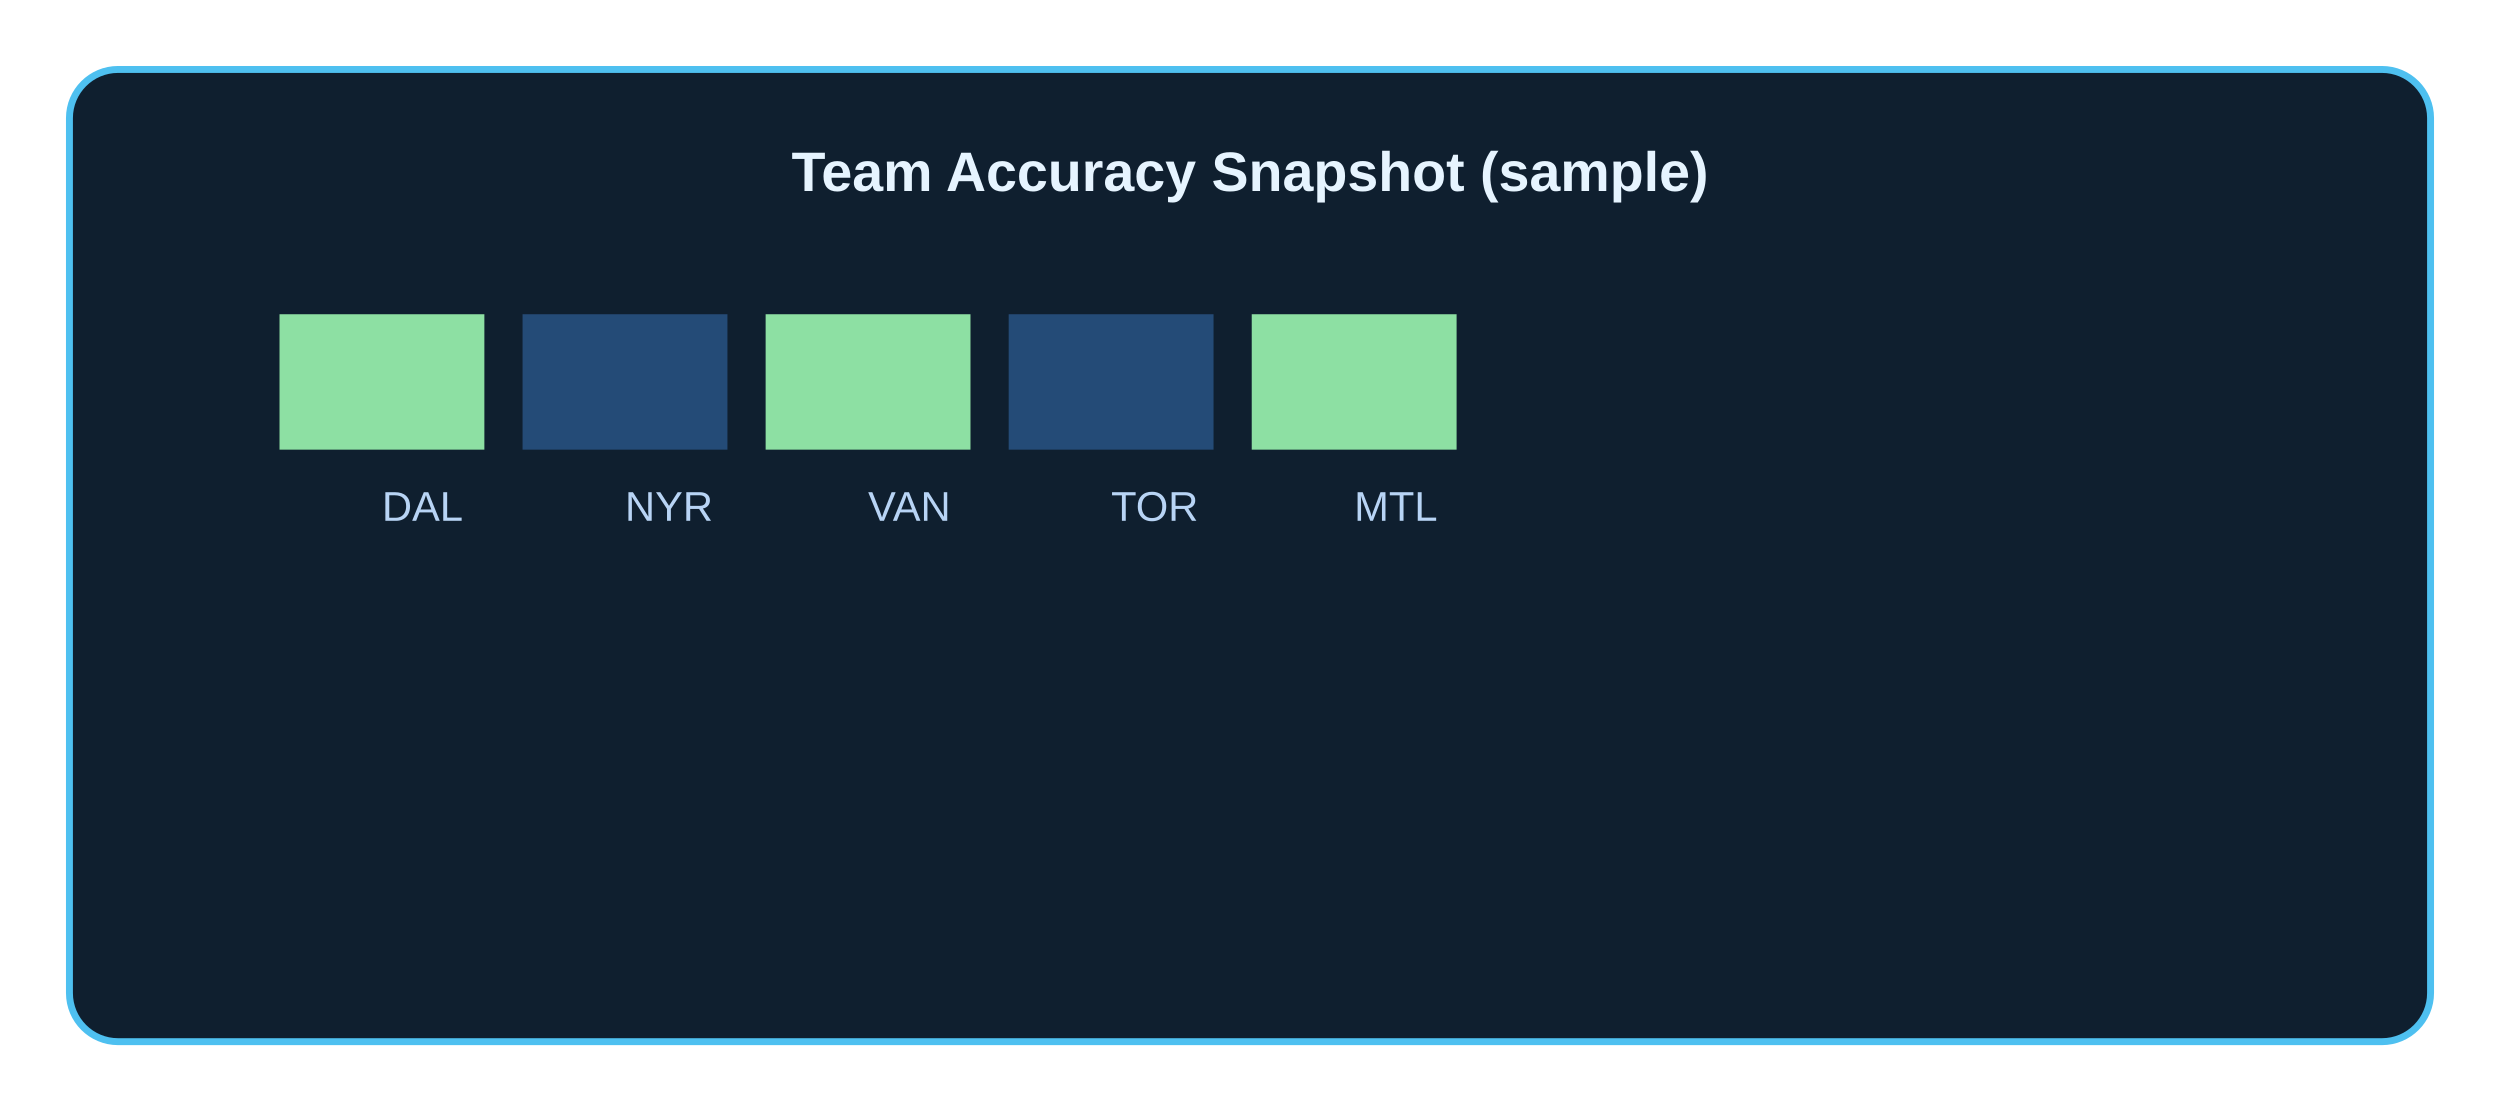
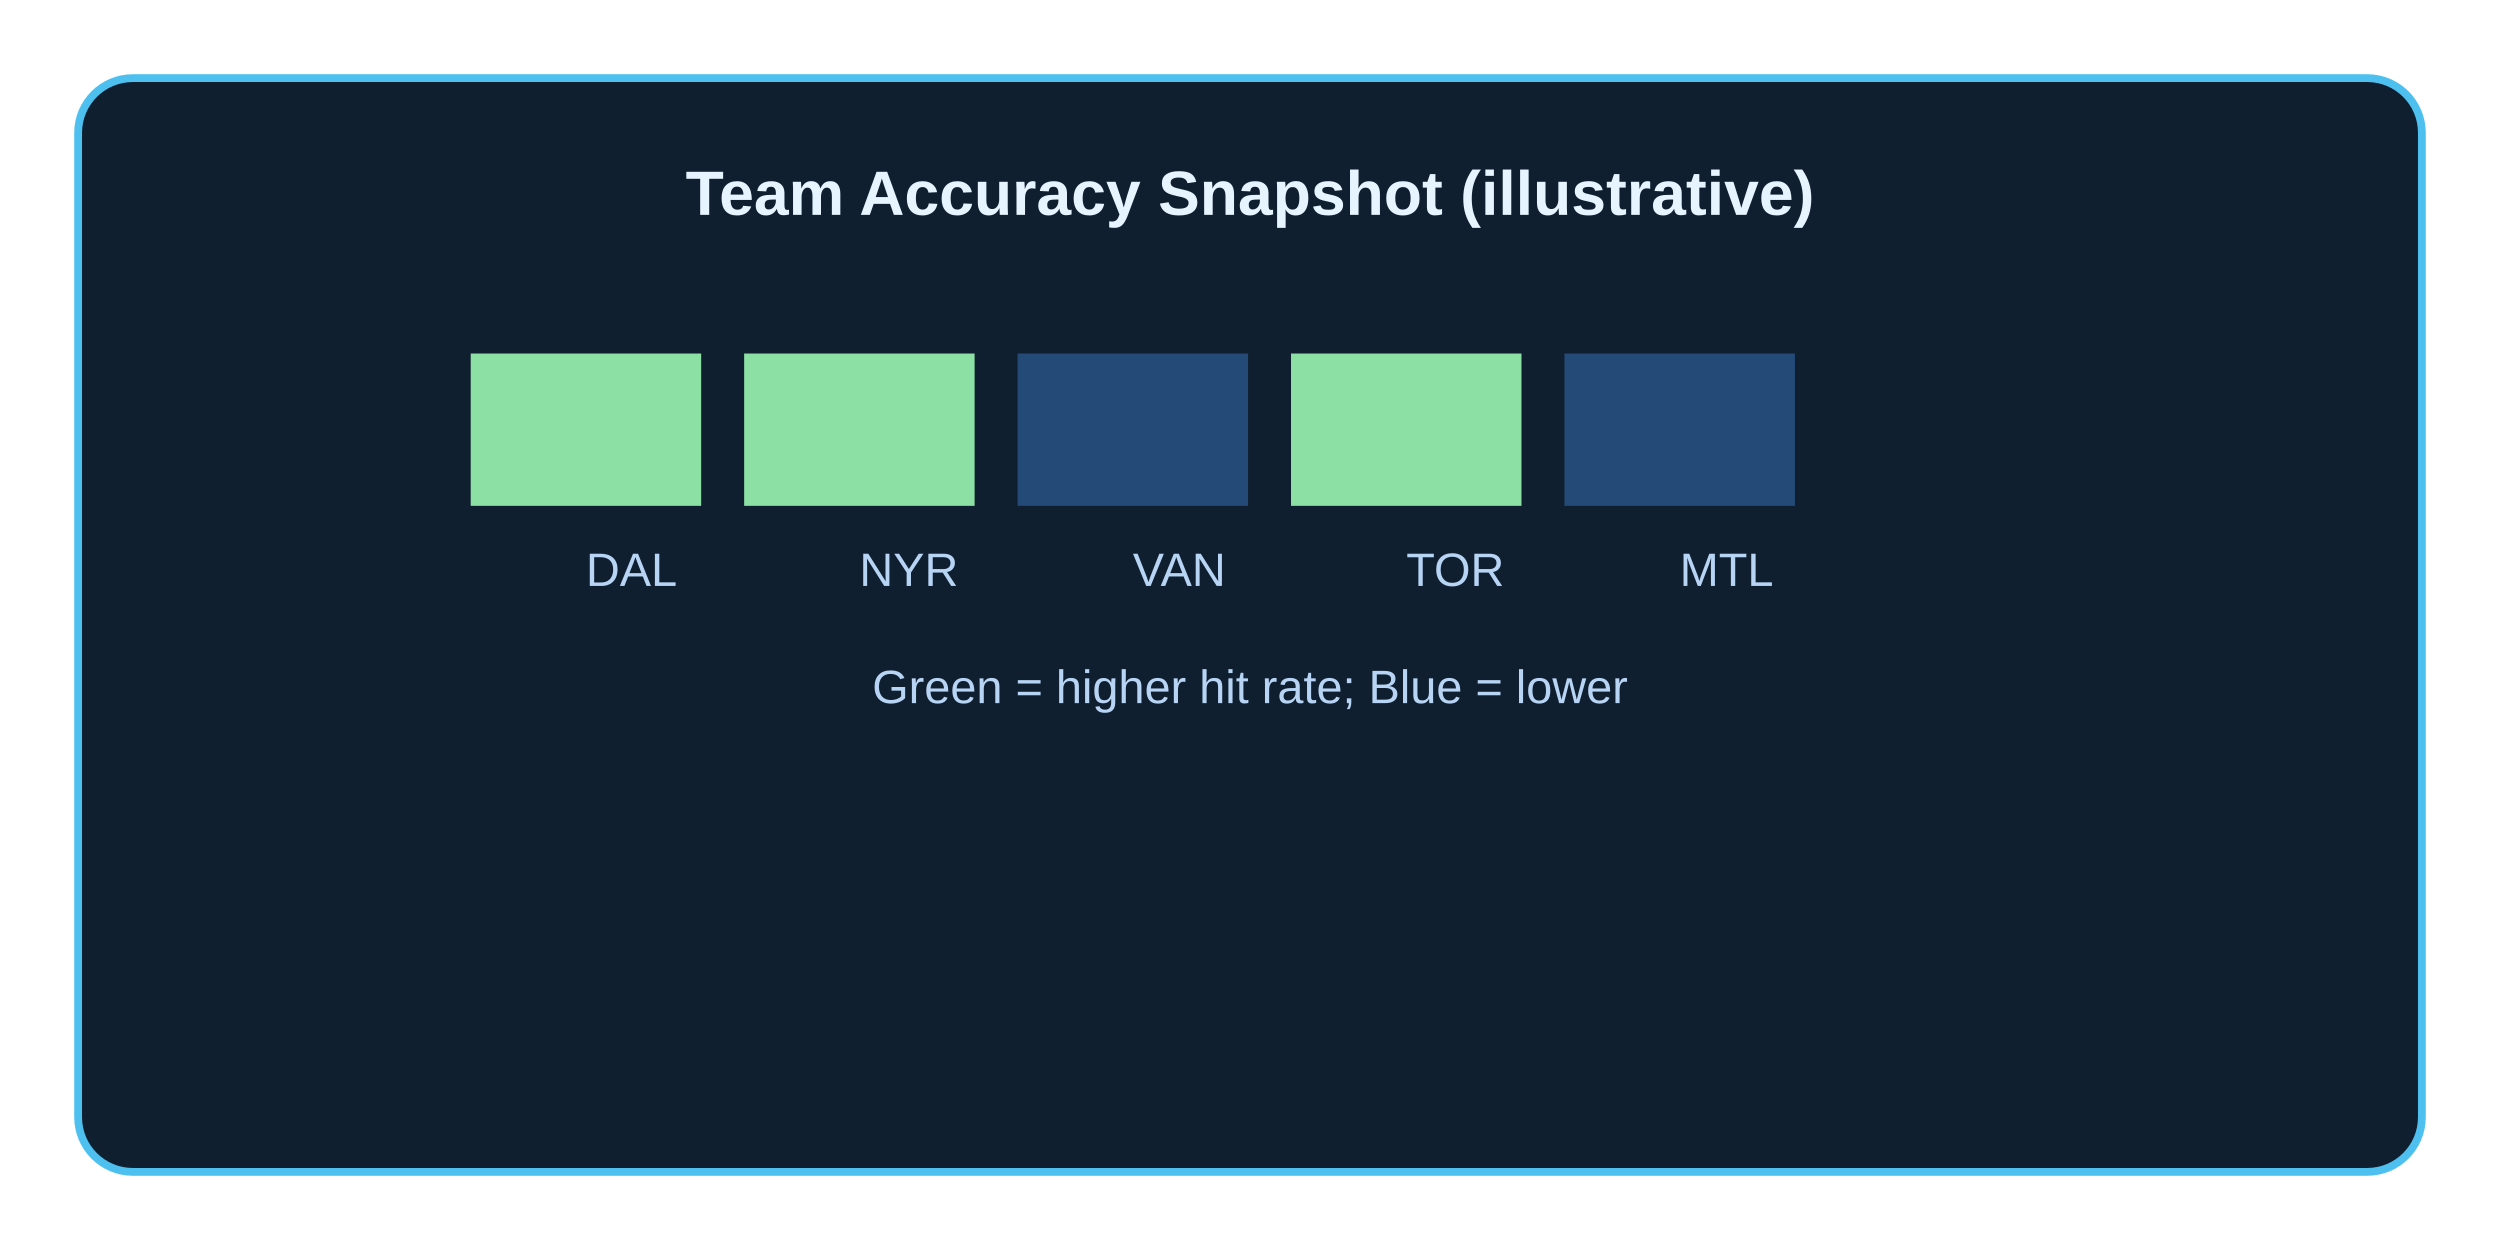
- <svg xmlns="http://www.w3.org/2000/svg" width="720" height="320" viewBox="0 0 720 320">
+ <svg xmlns="http://www.w3.org/2000/svg" width="640" height="320" viewBox="0 0 640 320">
  <style>.bg{fill:#0f1f2f;stroke:#4ec0f0;stroke-width:2;rx:14;ry:14;}.title{fill:#e6f4ff;font-family:'Helvetica Neue',Arial,sans-serif;font-size:16px;font-weight:700;}.cell{stroke:#0f1f2f;stroke-width:1;}.hi{fill:#8de0a3;}.mid{fill:#244b77;}.label{fill:#b8d4f5;font-family:'Helvetica Neue',Arial,sans-serif;font-size:12px;}</style>
-   <rect class="bg" x="20" y="20" width="680" height="280" />
-   <text class="title" x="360" y="55" text-anchor="middle">Team Accuracy Snapshot (sample)</text>
-   <g transform="translate(80,90)">
+   <rect class="bg" x="20" y="20" width="600" height="280" />
+   <text class="title" x="320" y="55" text-anchor="middle">Team Accuracy Snapshot (illustrative)</text>
+   <g transform="translate(120,90)">
    <rect class="cell hi" x="0" y="0" width="60" height="40" />
-     <rect class="cell mid" x="70" y="0" width="60" height="40" />
-     <rect class="cell hi" x="140" y="0" width="60" height="40" />
-     <rect class="cell mid" x="210" y="0" width="60" height="40" />
-     <rect class="cell hi" x="280" y="0" width="60" height="40" />
+     <rect class="cell hi" x="70" y="0" width="60" height="40" />
+     <rect class="cell mid" x="140" y="0" width="60" height="40" />
+     <rect class="cell hi" x="210" y="0" width="60" height="40" />
+     <rect class="cell mid" x="280" y="0" width="60" height="40" />
  </g>
-   <text class="label" x="110" y="150">DAL</text>
-   <text class="label" x="180" y="150">NYR</text>
-   <text class="label" x="250" y="150">VAN</text>
-   <text class="label" x="320" y="150">TOR</text>
-   <text class="label" x="390" y="150">MTL</text>
+   <text class="label" x="150" y="150">DAL</text>
+   <text class="label" x="220" y="150">NYR</text>
+   <text class="label" x="290" y="150">VAN</text>
+   <text class="label" x="360" y="150">TOR</text>
+   <text class="label" x="430" y="150">MTL</text>
+   <text class="label" x="320" y="180" text-anchor="middle">Green = higher hit rate; Blue = lower</text>
</svg>
